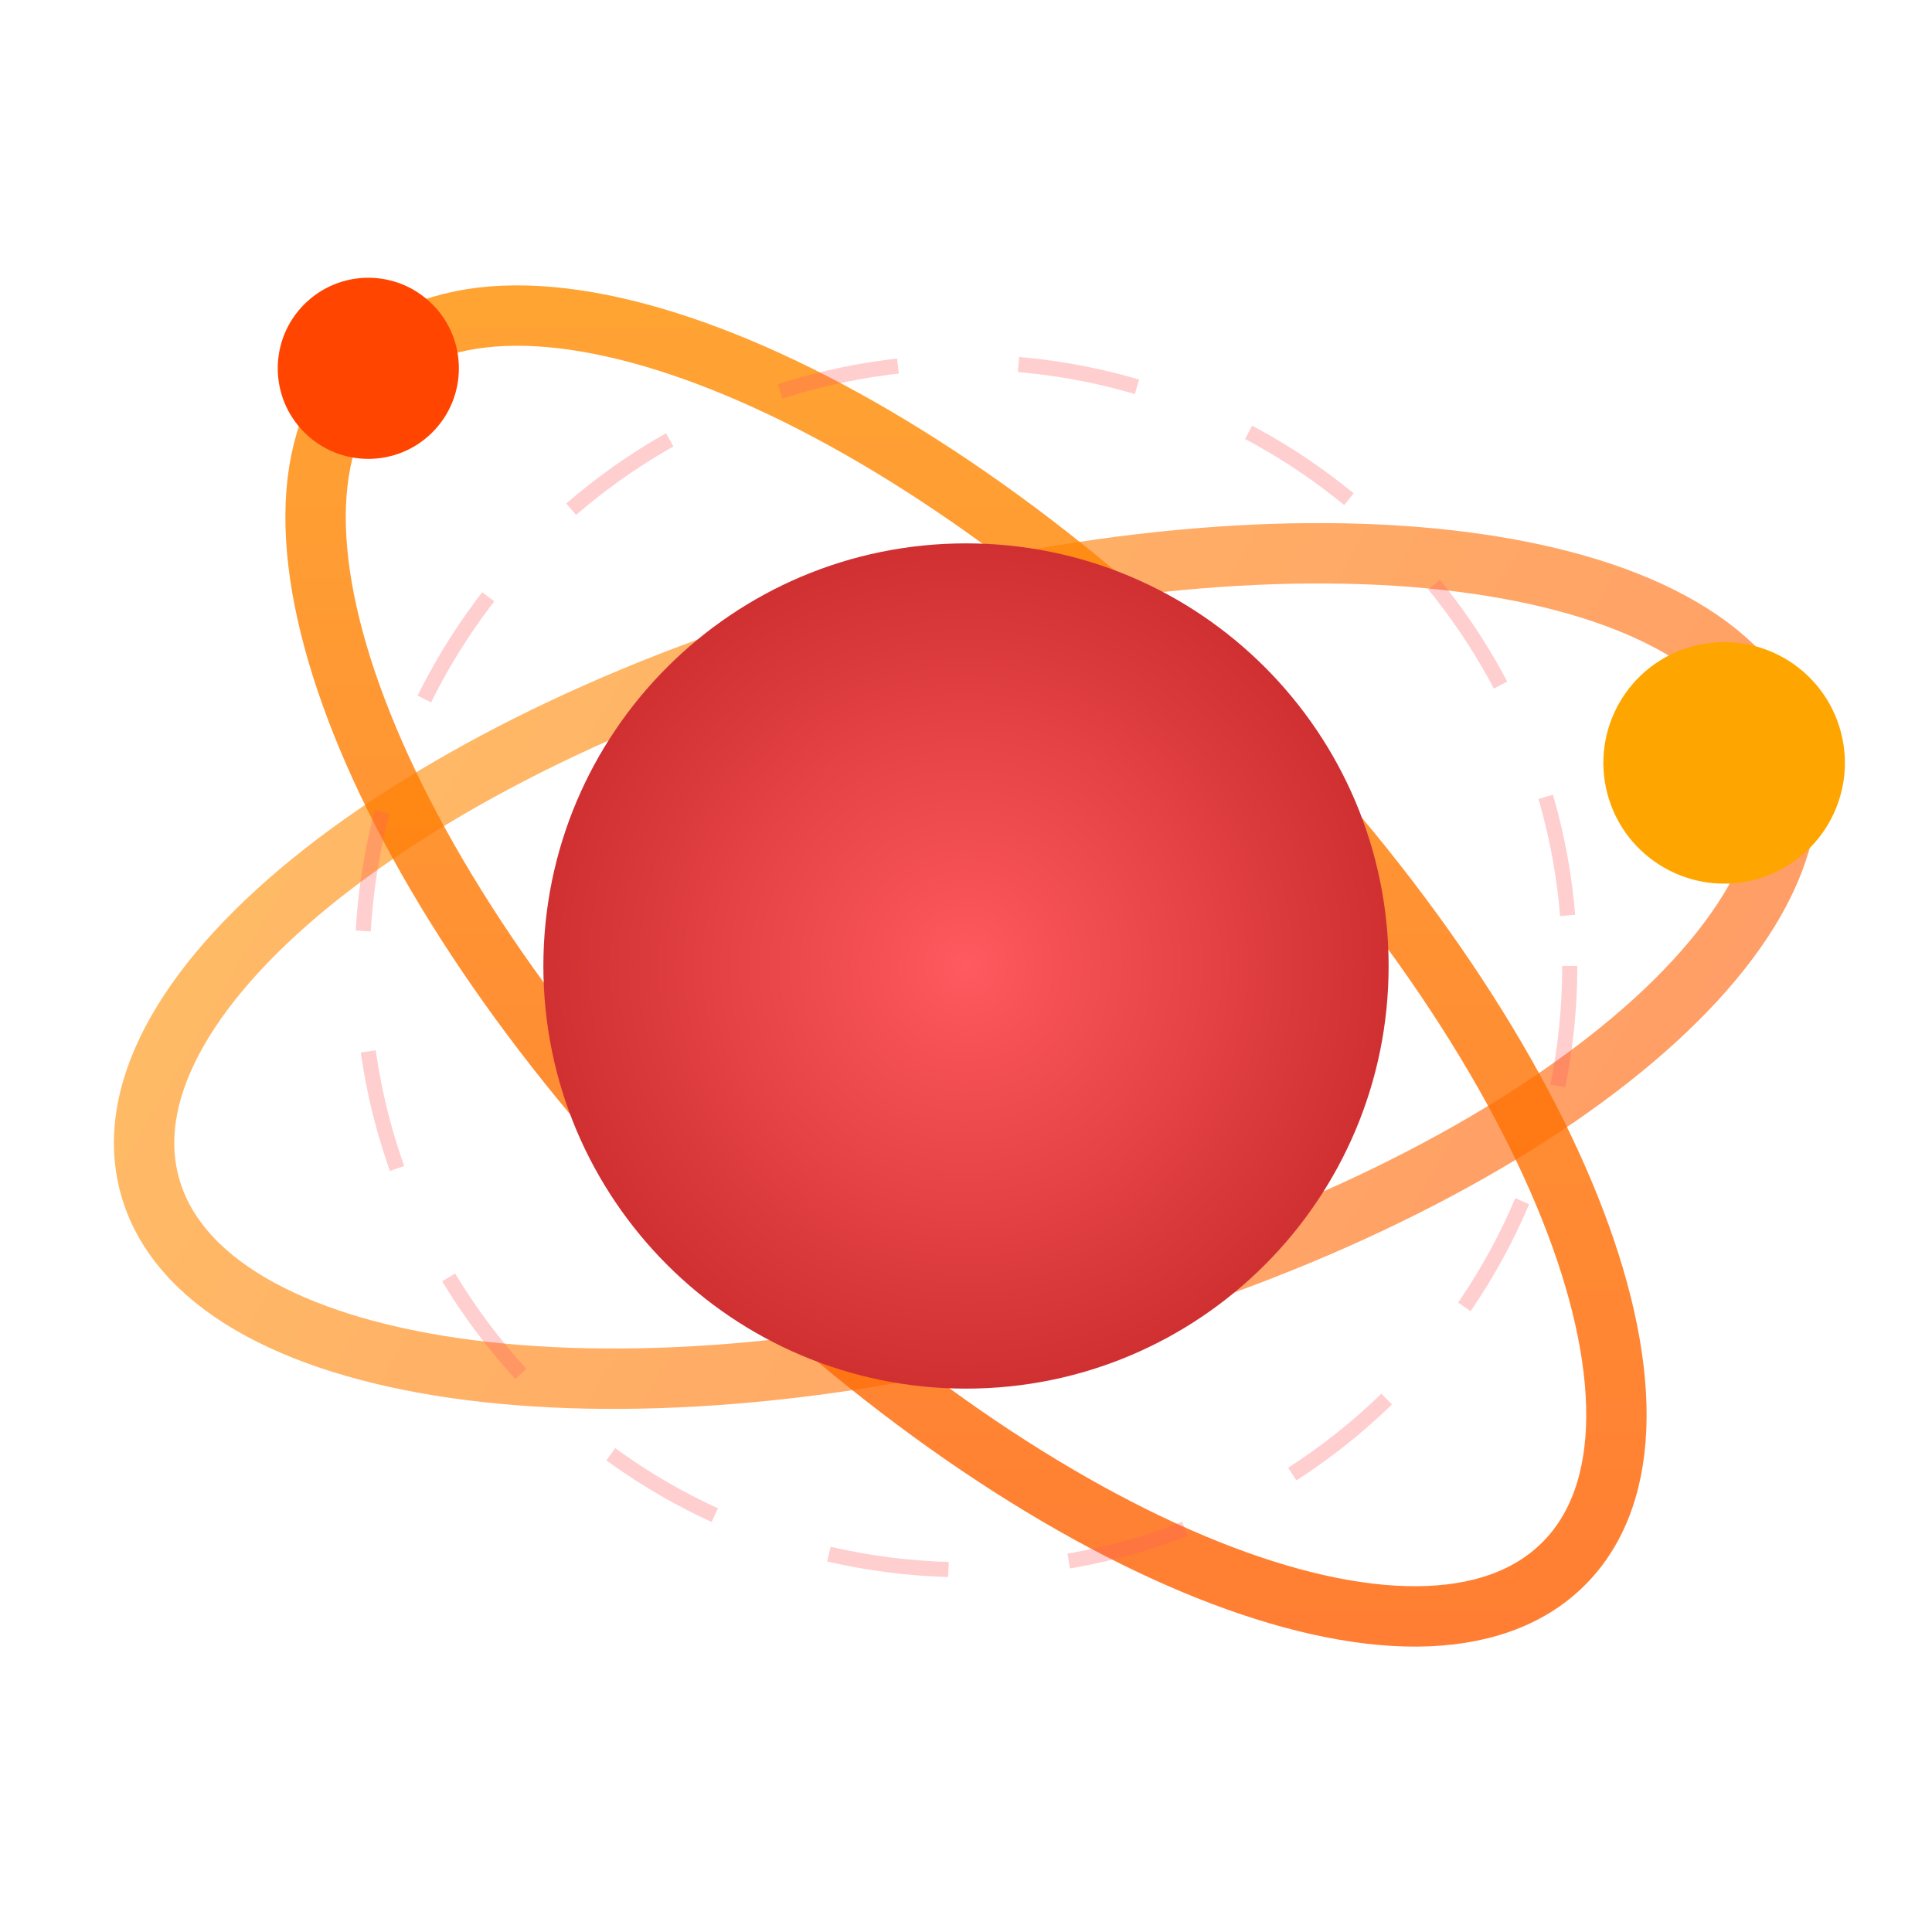
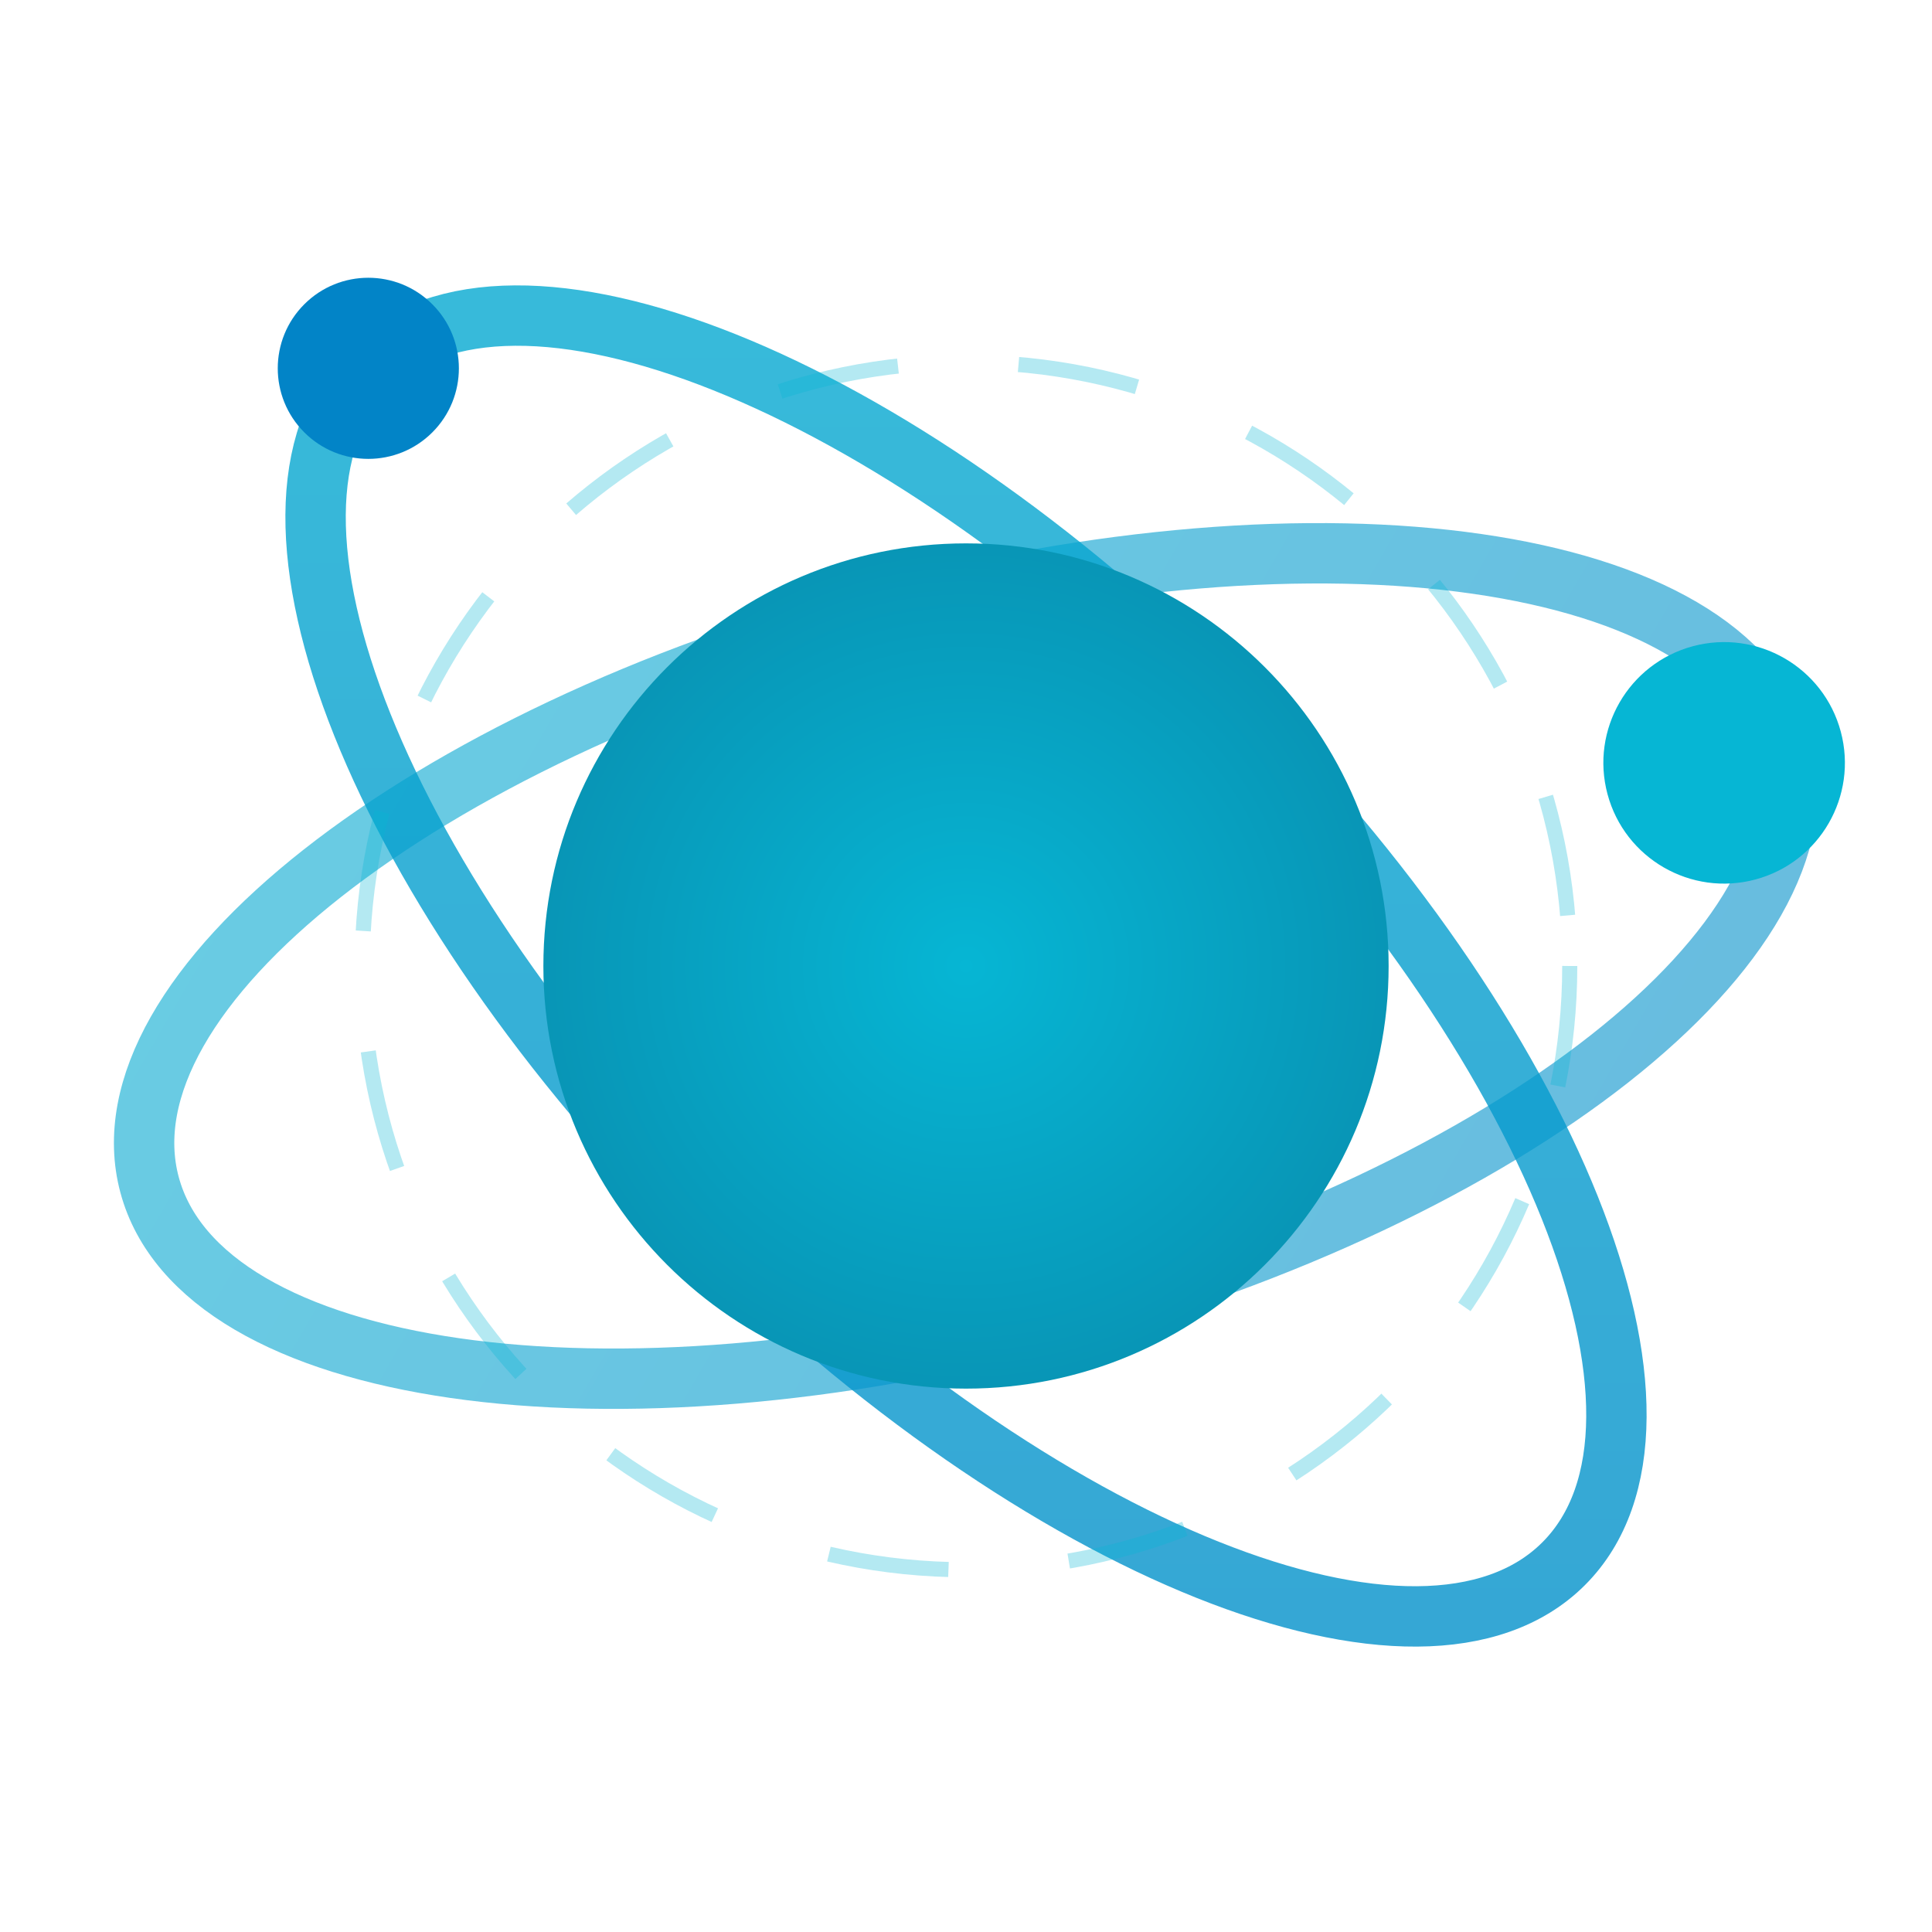
<svg xmlns="http://www.w3.org/2000/svg" width="64" height="64" viewBox="0 0 64 64" fill="none">
  <defs>
    <radialGradient id="sphereGradient" cx="0" cy="0" r="1" gradientUnits="userSpaceOnUse" gradientTransform="translate(32 32) rotate(90) scale(16)">
-       <stop stop-color="#FF5A5F" />
-       <stop offset="1" stop-color="#C92A2A" />
+       <stop stop-color="#06b6d4" />
+       <stop offset="1" stop-color="#0891b2" />
    </radialGradient>
    <linearGradient id="ringGradient" x1="0" y1="0" x2="64" y2="64" gradientUnits="userSpaceOnUse">
-       <stop stop-color="#FFA500" />
-       <stop offset="1" stop-color="#FF4500" />
+       <stop stop-color="#06b6d4" />
+       <stop offset="1" stop-color="#0284c7" />
    </linearGradient>
  </defs>
  <ellipse cx="32" cy="32" rx="28" ry="12" stroke="url(#ringGradient)" stroke-width="2" transform="rotate(-15 32 32)" stroke-opacity="0.6" />
  <ellipse cx="32" cy="32" rx="28" ry="12" stroke="url(#ringGradient)" stroke-width="2" transform="rotate(45 32 32)" stroke-opacity="0.8" />
  <circle cx="32" cy="32" r="14" fill="url(#sphereGradient)">
    <animate attributeName="r" values="14;15;14" dur="3s" repeatCount="indefinite" />
  </circle>
-   <circle cx="58" cy="32" r="4" fill="#FFA500" transform="rotate(-15 32 32)">
+   <circle cx="58" cy="32" r="4" fill="#06b6d4" transform="rotate(-15 32 32)">
    <animateTransform attributeName="transform" type="rotate" from="0 32 32" to="360 32 32" dur="10s" repeatCount="indefinite" />
  </circle>
-   <circle cx="4" cy="32" r="3" fill="#FF4500" transform="rotate(45 32 32)">
+   <circle cx="4" cy="32" r="3" fill="#0284c7" transform="rotate(45 32 32)">
    <animateTransform attributeName="transform" type="rotate" from="360 32 32" to="0 32 32" dur="8s" repeatCount="indefinite" />
  </circle>
-   <circle cx="32" cy="32" r="20" stroke="#FF5A5F" stroke-width="0.5" stroke-opacity="0.3" stroke-dasharray="4 4">
+   <circle cx="32" cy="32" r="20" stroke="#06b6d4" stroke-width="0.5" stroke-opacity="0.3" stroke-dasharray="4 4">
    <animateTransform attributeName="transform" type="rotate" from="0 32 32" to="360 32 32" dur="20s" repeatCount="indefinite" />
  </circle>
</svg>
